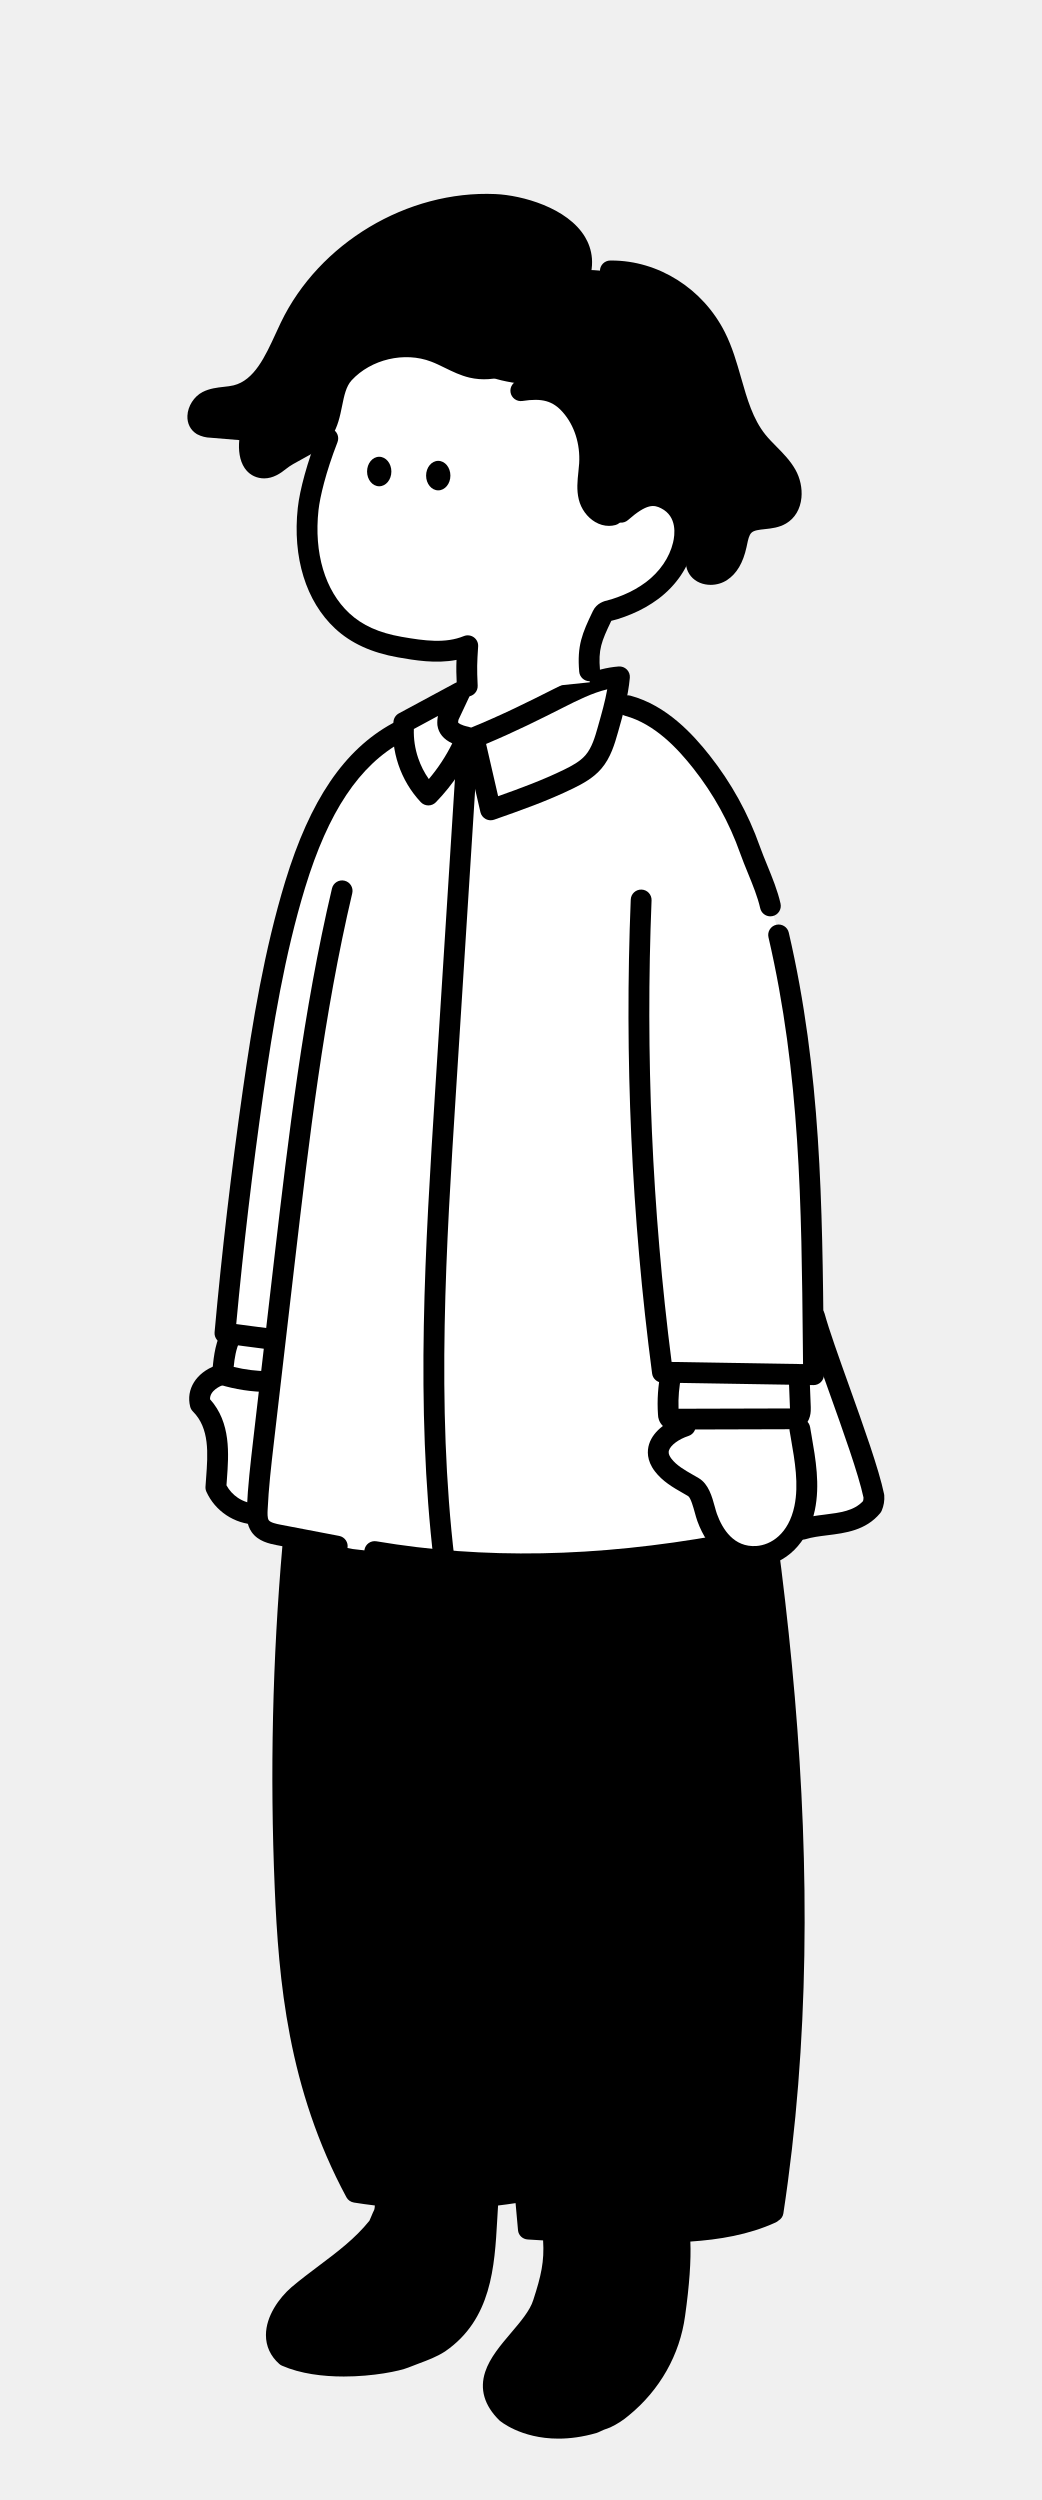
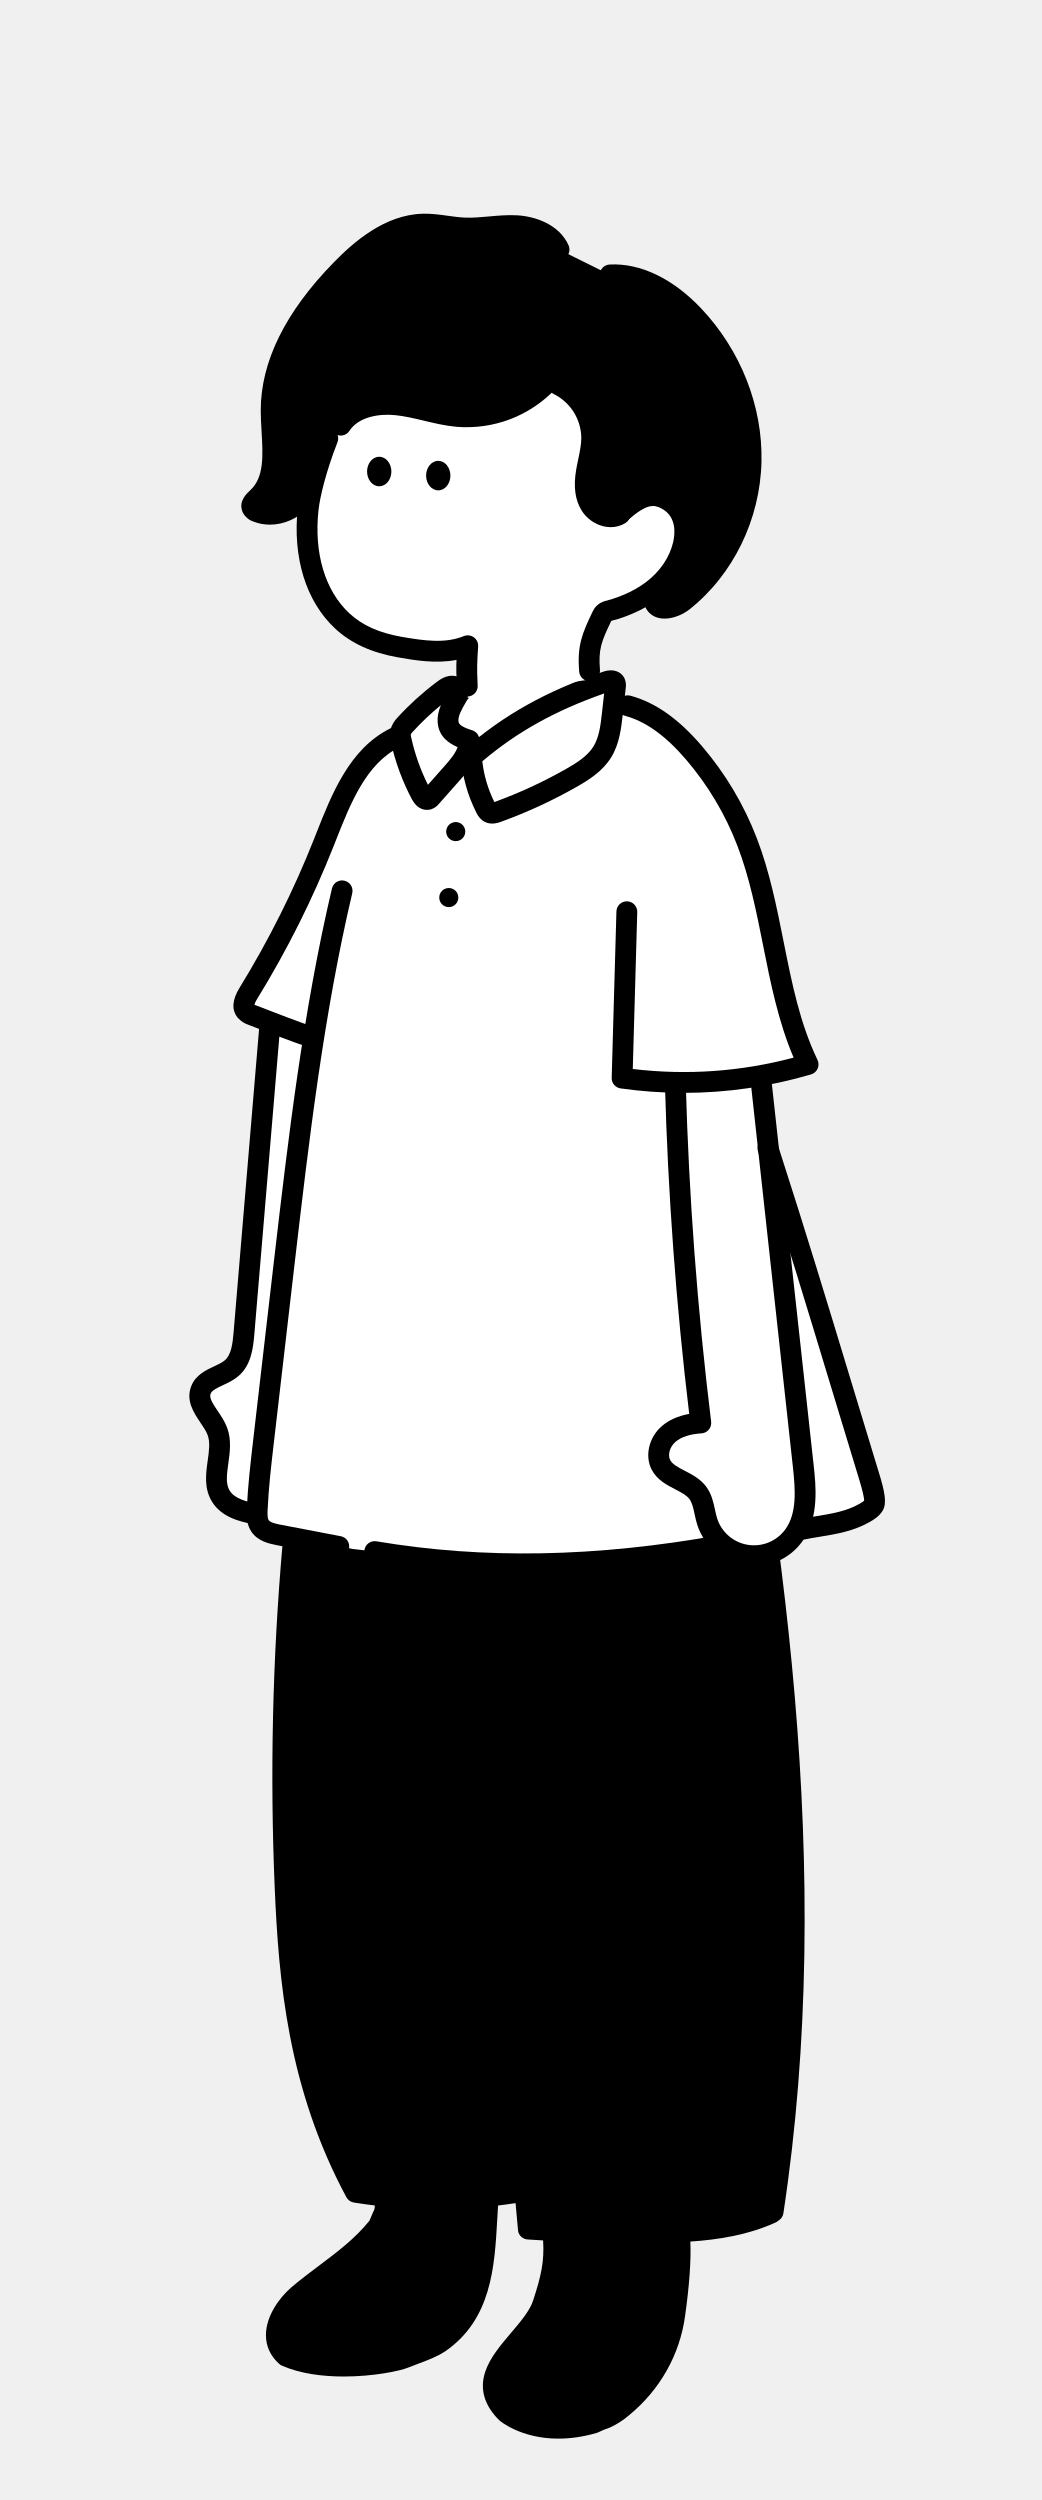
<svg xmlns="http://www.w3.org/2000/svg" width="250" height="600" viewBox="0 0 250 600" fill="none">
-   <g clip-path="url(#clip0_846_12654)">
+   <g clip-path="url(#clip0_846_12952)">
    <path d="M132.733 536.232C133.296 542.255 132.521 546.114 130.379 552.696C127.691 561.494 111.629 569.344 121.629 579.2C122.046 579.6 129.525 585.322 142.462 581.609C143.4 581.134 144.375 580.731 145.379 580.403C146.796 579.741 148.112 578.891 149.287 577.878C156.25 572.196 160.762 564.217 161.941 555.498C162.833 549.15 163.579 541.504 163.046 536.067" fill="black" />
    <path d="M92.5 528.473C92.471 529.433 92.471 530.638 92.054 531.441C91.637 532.244 91.221 533.449 90.804 534.252C85.387 541.078 78.304 545.094 71.637 550.716C67.471 554.33 63.721 561.157 68.721 565.574C78.45 569.834 93.887 567.28 97.054 565.975C99.971 564.771 102.887 563.967 105.387 562.361C117.054 554.33 116.221 539.874 117.137 527.919" fill="black" />
    <path d="M125.991 525.887C126.212 529.02 126.629 531.831 126.629 535.043C140.379 535.846 154.546 536.248 168.296 535.445C174.216 534.971 180.004 533.477 185.379 531.028C191.629 491.273 192.046 450.715 188.296 410.157C188.296 408.953 188.712 407.346 188.296 406.142C187.879 404.134 187.879 402.528 187.462 400.52V396.504C183.296 359.159 177.462 323.018 169.962 286.877C140.796 287.681 112.046 289.287 82.879 290.09C69.987 346.614 65.358 404.599 69.129 462.36C69.058 464.243 69.2 466.127 69.546 467.982C70.329 479.222 72.146 490.377 74.962 501.312C75.796 504.123 76.629 507.335 77.879 510.146C79.962 515.367 82.879 520.587 84.962 525.807C92.879 527.815 101.212 528.217 109.546 527.815C114.129 527.413 119.129 527.413 123.912 526.285L125.991 525.887Z" fill="black" />
    <path fill-rule="evenodd" clip-rule="evenodd" d="M167.662 287.303C182.92 365.005 195.345 448.085 183.235 529.381C174.909 532.957 165.149 533.372 156.616 533.469C147.483 533.565 138.246 533.34 129.125 532.802C128.3 523.594 127.425 514.31 126.575 505.311C122.796 465.275 118.891 423.878 119.075 383.292C119.146 369.017 117.625 354.918 106.146 348.453C104.954 347.782 103.421 348.168 102.725 349.316C102.025 350.465 102.429 351.942 103.621 352.613C112.912 357.845 114.137 370.438 114.075 383.268C113.891 424.08 117.807 465.589 121.595 505.734L121.885 508.82C122.353 513.806 122.829 518.866 123.297 523.937C111.253 525.816 99.055 525.853 87.008 524.048C73.908 499.099 71.833 474.222 70.925 452.815C68.629 398.443 73.404 343.879 85.116 290.644C85.404 289.343 84.541 288.066 83.191 287.789C81.841 287.512 80.516 288.343 80.229 289.644C68.429 343.273 63.621 398.239 65.929 453.012C66.871 475.246 69.058 501.155 83.141 527.345C83.504 528.02 84.175 528.489 84.95 528.614C86.619 528.881 88.29 529.114 89.963 529.313C89.941 529.74 89.899 530.181 89.812 530.361C89.577 530.817 89.364 531.329 89.155 531.829L89.104 531.951C88.954 532.316 88.795 532.69 88.658 532.983C85.204 537.271 81.013 540.42 76.575 543.752L76.475 543.828C74.348 545.427 72.145 547.082 69.962 548.925C67.008 551.487 63.845 555.844 63.825 560.39C63.812 563.08 64.92 565.485 67.029 567.349C67.22 567.521 67.441 567.662 67.683 567.766C72.112 569.706 77.479 570.364 82.5 570.364C89.546 570.364 95.908 569.067 98.037 568.196C98.854 567.859 99.704 567.542 100.525 567.236L100.551 567.227C102.634 566.45 104.787 565.649 106.77 564.373C106.784 564.363 106.799 564.354 106.814 564.345C106.822 564.34 106.83 564.335 106.837 564.329C117.981 556.659 118.699 543.971 119.332 532.775L119.356 532.356C119.415 531.315 119.471 530.311 119.537 529.322C120.939 529.155 122.34 528.964 123.738 528.748C123.936 530.927 124.132 533.105 124.325 535.276C124.433 536.464 125.416 537.396 126.65 537.476C127.879 537.556 129.111 537.63 130.344 537.698C130.663 542.749 129.874 546.205 127.996 551.973C127.991 551.985 127.987 552.001 127.983 552.013C127.216 554.519 124.9 557.245 122.658 559.88L122.634 559.908C120.141 562.843 117.567 565.874 116.454 569.232C115.079 573.388 116.216 577.312 119.862 580.9C119.921 580.962 124.908 585.272 134.025 585.272C136.721 585.272 139.779 584.894 143.179 583.912C143.333 583.869 143.483 583.809 143.625 583.737C144.446 583.322 145.304 582.966 146.183 582.681C146.279 582.647 146.379 582.612 146.47 582.569C148.087 581.812 149.587 580.844 150.929 579.694C158.37 573.613 163.162 565.132 164.42 555.82C165.453 548.485 165.876 542.499 165.684 537.977C172.547 537.514 179.674 536.364 186.162 533.388C186.415 533.272 186.638 533.12 186.828 532.942C187.446 532.582 187.897 531.969 188.008 531.228C200.516 448.86 187.983 364.885 172.575 286.408C172.321 285.098 171.012 284.243 169.654 284.488C168.296 284.737 167.404 285.994 167.662 287.303ZM114.493 529.818C111.262 530.071 108.025 530.196 104.787 530.196C101.502 530.196 98.219 530.066 94.94 529.807C94.879 530.693 94.728 531.652 94.279 532.517C94.128 532.808 93.952 533.226 93.778 533.641L93.737 533.738L93.686 533.859C93.478 534.359 93.264 534.871 93.029 535.328C92.958 535.465 92.875 535.593 92.779 535.713C88.904 540.597 84.196 544.134 79.641 547.556L79.508 547.656C77.445 549.207 75.314 550.809 73.275 552.531C71.079 554.434 68.833 557.627 68.821 560.414C68.816 561.63 69.246 562.658 70.133 563.546C79.125 567.236 93.508 564.815 96.066 563.763C96.909 563.413 97.744 563.102 98.554 562.801L98.72 562.739C100.629 562.028 102.437 561.353 103.962 560.382C113.125 554.049 113.741 543.09 114.337 532.493C114.386 531.611 114.437 530.712 114.493 529.818ZM135.364 537.944C135.633 543.414 134.697 547.476 132.771 553.398C131.718 556.827 129.083 559.926 126.537 562.922L126.525 562.936C120.875 569.582 118.858 572.975 123.358 577.456C123.812 577.802 130.3 582.5 141.529 579.362C142.462 578.906 143.433 578.509 144.42 578.175C145.579 577.621 146.658 576.914 147.621 576.083C147.629 576.075 147.637 576.068 147.646 576.061C147.654 576.054 147.662 576.047 147.671 576.038C154.171 570.734 158.358 563.329 159.462 555.185C160.441 548.226 160.855 542.42 160.686 538.21C159.326 538.25 157.987 538.272 156.675 538.287C155.262 538.3 153.846 538.307 152.429 538.307C146.75 538.307 141.045 538.187 135.364 537.944Z" fill="black" />
-     <g clip-path="url(#clip1_846_12654)">
-       <path d="M141.404 159.375C141.779 163.583 143.5 173.092 149.904 171.667L150.592 172.708C150.279 179.238 146.971 183.842 141.788 188.612C136.521 193.383 129.804 196.25 122.717 196.754C116.467 197.213 109.821 195.717 105.146 191.525C100.471 187.333 98.013 181.525 101.108 176.546H101.558C102.967 176.587 104.263 175.85 105.454 175.1C106.971 174.142 110.1 170.212 111.038 169.083C112.288 167.462 112.796 161.317 113.438 159.375H141.404Z" fill="white" />
-       <path d="M150.65 169.375C158.021 171.35 163.737 177.029 168.341 182.846C173.362 189.196 177.3 196.329 180 203.958C181.512 208.221 183.904 213.017 184.891 217.425L186.208 221.458C193.341 252.179 194.616 283.867 195.083 315.458L195.5 315.933C198.066 325.325 207.65 349.075 209.733 359.075C209.8 359.929 209.658 360.788 209.316 361.575C205.15 366.575 198.066 365.325 192.587 367.025L173.225 370.879C145.512 375.85 117.7 377.067 89.937 372.383L84.7 371.771L66.783 368.342C65.166 368.033 63.391 367.621 62.446 366.258C61.662 365.142 61.666 363.671 61.725 362.308C61.962 356.892 62.587 351.517 63.212 346.137L66.071 321.496H65.854C61.621 320.979 58.221 320.467 53.987 319.954C55.741 300.6 57.991 281.296 60.737 262.037C63.125 245.267 65.904 228.492 70.837 212.287C75.221 197.887 82.175 182.996 95.379 175.775L113.712 177.025L150.65 169.375Z" fill="white" />
-       <path d="M164.975 340.596C160.963 341.892 155.767 346.488 159.142 350.938C161.013 353.392 163.829 354.713 166.417 356.25C168.413 357.438 168.938 361.433 169.713 363.554C171.658 368.9 175.45 373.271 181.65 372.871C187.967 372.454 191.896 367.075 193.096 361.271C194.4 354.979 192.679 346.813 191.633 340.596H164.975Z" fill="white" />
-       <path d="M61.713 363.433C57.517 363.271 53.475 360.733 51.809 356.983C52.225 350.317 53.475 342.4 48.059 336.983C47.225 333.65 49.725 331.15 52.642 330.063L65.142 329.408L61.713 363.433Z" fill="white" />
-       <path d="M113.75 177.05L117.742 194.375C124.087 192.146 130.45 189.913 136.492 186.958C138.667 185.896 140.85 184.696 142.425 182.858C144.287 180.688 145.121 177.858 145.908 175.096C147.092 170.929 148.283 166.763 148.675 162.442C143.517 162.838 138.75 165.208 134.133 167.538C128.004 170.625 121.875 173.721 113.75 177.05Z" fill="white" />
-       <path d="M109.375 168.75L107.729 171.767C107.504 172.4 107.417 173.075 107.463 173.746C107.746 175.688 110.059 176.488 111.975 176.892C109.821 182.063 106.709 186.783 102.809 190.804C100.65 188.488 99.008 185.742 97.992 182.742C96.975 179.742 96.613 176.563 96.921 173.413L109.375 167.188C110.15 168.458 109.834 169.133 109.375 168.75Z" fill="white" />
-       <path d="M161.067 329.683C160.408 332.871 160.192 336.129 160.417 339.375C160.408 339.563 160.433 339.75 160.5 339.925C160.567 340.1 160.667 340.263 160.796 340.4C161.058 340.558 161.367 340.629 161.671 340.596L190.004 340.517C190.433 340.55 190.862 340.471 191.254 340.292C192.054 339.838 192.117 338.729 192.087 337.792L191.787 330.113L161.067 329.683Z" fill="white" />
-       <path d="M55.271 320.812C53.933 323.625 53.663 326.812 53.413 329.917C56.958 330.996 60.642 331.558 64.346 331.583L65.663 321.783L55.271 320.812Z" fill="white" />
-       <path d="M184.888 219.925C183.742 219.925 182.713 219.133 182.45 217.971C181.85 215.296 180.646 212.346 179.48 209.492C178.842 207.937 178.188 206.329 177.642 204.796C175.025 197.404 171.238 190.542 166.38 184.396C162.834 179.917 157.28 173.742 150 171.787C148.667 171.429 147.875 170.058 148.234 168.725C148.592 167.392 149.963 166.6 151.296 166.958C160.009 169.292 166.317 176.258 170.3 181.292C175.5 187.871 179.559 195.212 182.355 203.121C182.859 204.542 183.467 206.025 184.109 207.596C185.355 210.642 186.638 213.792 187.33 216.875C187.63 218.221 186.784 219.558 185.438 219.862C185.255 219.904 185.071 219.925 184.888 219.925Z" fill="black" />
-       <path d="M80.942 373.571C80.787 373.571 80.629 373.554 80.471 373.525L66.325 370.817C64.683 370.488 61.979 369.942 60.412 367.717C59.187 365.971 59.162 363.963 59.237 362.221C59.479 356.713 60.121 351.2 60.737 345.871L65.787 302.325C69.221 272.938 72.767 242.546 79.675 213.225C79.992 211.883 81.337 211.046 82.683 211.367C84.025 211.683 84.858 213.029 84.542 214.375C77.7 243.417 74.171 273.663 70.754 302.913L65.704 346.454C65.096 351.7 64.467 357.121 64.229 362.446C64.2 363.108 64.146 364.35 64.5 364.85C64.917 365.442 66.4 365.742 67.283 365.917L81.408 368.621C82.762 368.879 83.654 370.192 83.392 371.546C83.162 372.738 82.117 373.571 80.942 373.571Z" fill="black" />
+     <g clip-path="url(#clip1_846_12952)">
+       <path d="M141.404 159.375C141.779 163.583 143.5 173.092 149.904 171.667L150.592 172.708C150.279 179.238 146.971 183.842 141.788 188.612C136.521 193.383 129.804 196.25 122.717 196.754C116.467 197.213 109.821 195.717 105.146 191.525C100.471 187.333 98.013 181.525 101.108 176.546H101.558C102.967 176.587 104.263 175.85 105.454 175.1C106.971 174.142 108.263 169.837 109.2 168.708C110.45 167.088 112.792 161.317 113.433 159.375H141.404Z" fill="white" />
+       <path d="M184.304 275.567C193.533 304.142 199.954 326.058 208.387 353.637C208.804 355.046 210.471 360.025 209.7 361.271C209.183 362.104 208.316 362.638 207.471 363.117C202.846 365.746 197.796 365.967 192.579 367.017L173.216 370.871C145.504 375.842 117.691 377.058 89.929 372.375L84.691 371.762L66.775 368.333C65.158 368.025 63.383 367.612 62.437 366.25C61.654 365.133 61.658 363.662 61.716 362.3C61.954 356.883 62.579 351.508 63.204 346.129L68.133 303.629C70.246 285.421 72.362 267.183 75.241 249.088L75.041 249.025C70.196 247.358 65.425 245.508 60.65 243.654C59.991 243.467 59.4 243.1 58.933 242.6C57.996 241.392 58.8 239.658 59.604 238.354C66.704 226.812 72.775 214.671 77.754 202.067C81.554 192.442 85.521 181.612 94.796 177.025L114.179 179.237L150.65 169.375C157.029 171.083 162.262 175.658 166.558 180.679C171.987 187.025 176.291 194.254 179.291 202.05C185.929 219.312 185.933 238.771 193.937 255.446C190.141 256.571 186.287 257.475 182.391 258.162L184.304 275.567Z" fill="white" />
+       <path d="M113.146 181.663C113.458 185.95 114.629 190.129 116.584 193.958C116.75 194.358 117.021 194.704 117.367 194.963C117.979 195.338 118.775 195.108 119.45 194.863C125.546 192.65 131.446 189.925 137.083 186.721C139.958 185.088 142.867 183.229 144.583 180.408C146.208 177.746 146.596 174.538 146.946 171.442L147.692 164.829C147.763 164.492 147.729 164.142 147.592 163.829C147.225 163.196 146.279 163.342 145.588 163.575C134.417 167.371 123.679 172.471 113.146 181.663Z" fill="white" />
+       <path d="M109.584 166C108.371 168.217 107.121 170.608 107.338 173.125C107.554 175.642 109.934 178.125 112.371 177.467C112.513 180.454 110.404 183.017 108.421 185.254L103.263 191.087C103.071 191.346 102.813 191.546 102.513 191.662C101.796 191.867 101.196 191.108 100.846 190.446C98.663 186.325 97.046 181.929 96.042 177.375C95.813 176.742 95.788 176.054 95.963 175.404C96.142 174.754 96.513 174.175 97.034 173.746C99.684 170.729 102.767 168.117 105.934 165.646C106.705 165.042 107.6 164.396 108.567 164.521C109.534 164.646 110.313 165.95 109.584 166Z" fill="white" />
+       <path d="M162.004 260.129C162.779 287.337 164.842 314.467 168.196 341.521C165.442 341.692 162.587 342.354 160.5 344.154C158.412 345.954 157.354 349.154 158.65 351.6C160.404 354.896 165.216 355.279 167.466 358.267C168.941 360.221 169.004 362.85 169.754 365.196C170.425 367.283 171.662 369.137 173.329 370.558C174.996 371.979 177.025 372.908 179.192 373.242C181.358 373.575 183.571 373.296 185.587 372.442C187.604 371.587 189.341 370.183 190.608 368.396C193.908 363.733 193.417 357.483 192.787 351.808C189.383 321.021 185.975 290.246 182.571 259.487L162.004 260.129Z" fill="white" />
+       <path d="M63.221 346.146C62.596 351.525 61.971 356.908 61.733 362.317L61.421 363.396C58.217 362.821 54.692 361.871 52.992 359.096C50.229 354.588 54.033 348.483 52.158 343.538C50.858 340.075 46.862 337.038 48.217 333.596C49.346 330.729 53.287 330.396 55.604 328.367C57.921 326.338 58.287 323.038 58.542 320.033L64.746 246.171L64.917 245.338C68.275 246.629 71.642 247.892 75.046 249.058L75.237 249.171C72.362 267.254 70.237 285.475 68.154 303.663" fill="white" />
+       <path d="M164.116 262.288C159.075 262.288 154.016 261.933 148.954 261.221C147.691 261.042 146.766 259.946 146.804 258.675L147.941 218.75C147.979 217.371 149.129 216.271 150.512 216.321C151.891 216.358 152.979 217.513 152.941 218.892L151.866 256.558C164.862 258.108 177.825 257.192 190.466 253.829C186.783 245.167 184.933 235.879 183.137 226.867C181.541 218.85 179.891 210.567 176.962 202.954C174.058 195.404 169.921 188.458 164.662 182.312C159.741 176.562 154.946 173.121 150.008 171.8C148.675 171.442 147.883 170.071 148.241 168.737C148.6 167.404 149.971 166.612 151.304 166.971C157.25 168.562 162.866 172.521 168.466 179.067C174.096 185.646 178.525 193.083 181.633 201.167C184.712 209.179 186.408 217.679 188.046 225.9C190.058 235.996 191.954 245.533 196.2 254.379C196.516 255.042 196.529 255.804 196.229 256.475C195.929 257.146 195.354 257.65 194.654 257.858C184.633 260.8 174.412 262.288 164.116 262.288Z" fill="black" />
+       <path d="M75.058 251.554C74.788 251.554 74.517 251.508 74.246 251.417C69.388 249.75 64.546 247.871 59.863 246.05L59.854 246.046C58.809 245.721 57.863 245.129 57.117 244.325C57.067 244.271 57.021 244.217 56.975 244.158C55.55 242.321 55.725 239.938 57.492 237.067C64.492 225.683 70.534 213.604 75.446 201.171L75.879 200.067C79.646 190.492 83.917 179.642 93.704 174.804C94.942 174.192 96.442 174.7 97.054 175.938C97.667 177.175 97.159 178.675 95.921 179.288C87.867 183.267 84.138 192.738 80.534 201.896L80.096 203.004C75.079 215.708 68.904 228.05 61.75 239.683C61.275 240.454 61.113 240.908 61.059 241.142C61.15 241.196 61.25 241.242 61.358 241.271C61.434 241.292 61.504 241.317 61.575 241.342L61.675 241.379C66.313 243.179 71.109 245.042 75.871 246.675C77.175 247.125 77.871 248.546 77.425 249.85C77.067 250.904 76.096 251.554 75.058 251.554Z" fill="black" />
+       <path d="M81.321 373.642C81.166 373.642 81.008 373.625 80.85 373.596L66.321 370.817C64.679 370.488 61.975 369.942 60.408 367.717C59.183 365.971 59.158 363.962 59.233 362.221C59.475 356.712 60.117 351.2 60.733 345.871L65.783 302.325C69.216 272.937 72.762 242.546 79.671 213.225C79.987 211.883 81.329 211.046 82.679 211.367C84.021 211.683 84.854 213.029 84.537 214.375C77.696 243.417 74.166 273.662 70.75 302.912L65.7 346.454C65.091 351.7 64.462 357.121 64.225 362.446C64.196 363.108 64.141 364.35 64.496 364.85C64.912 365.442 66.396 365.742 67.279 365.917L81.783 368.692C83.137 368.95 84.029 370.262 83.766 371.617C83.546 372.808 82.5 373.642 81.321 373.642Z" fill="black" />
      <path d="M125.821 377.829C113.367 377.829 101.317 376.833 89.517 374.842C88.154 374.613 87.238 373.321 87.467 371.963C87.696 370.6 88.984 369.679 90.346 369.913C116.034 374.246 142.996 373.754 172.775 368.413C174.134 368.167 175.434 369.071 175.675 370.433C175.921 371.792 175.017 373.092 173.654 373.333C156.942 376.329 141.079 377.829 125.821 377.829Z" fill="black" />
-       <path d="M192.579 369.517C191.513 369.517 190.525 368.829 190.192 367.758C189.783 366.438 190.521 365.037 191.838 364.629C193.817 364.017 195.904 363.754 197.921 363.504C201.671 363.037 204.933 362.629 207.125 360.267C207.208 359.988 207.246 359.692 207.238 359.4C206.025 353.742 202.313 343.363 199.033 334.192C196.542 327.221 194.183 320.637 193.079 316.587C192.717 315.254 193.5 313.879 194.833 313.517C196.163 313.154 197.542 313.938 197.904 315.271C198.963 319.138 201.283 325.633 203.746 332.508C207.279 342.387 210.933 352.604 212.175 358.563C212.196 358.667 212.213 358.771 212.221 358.879C212.317 360.133 212.104 361.408 211.608 362.562C211.513 362.783 211.388 362.987 211.233 363.171C207.779 367.317 202.875 367.929 198.546 368.467C196.663 368.7 194.879 368.925 193.325 369.408C193.075 369.479 192.825 369.517 192.579 369.517Z" fill="black" />
-       <path d="M180.879 376.067C174.825 376.067 169.933 372.108 167.371 365.071C167.142 364.437 166.946 363.729 166.742 362.979C166.45 361.917 165.771 359.429 165.15 359.062C164.708 358.8 164.267 358.546 163.821 358.292C161.567 357.004 159.012 355.542 157.162 353.108C155.162 350.483 155.308 348.117 155.783 346.596C156.854 343.179 160.571 340.883 163.696 339.875C165.008 339.454 166.421 340.171 166.842 341.487C167.262 342.804 166.546 344.212 165.229 344.633C162.912 345.383 160.946 346.837 160.554 348.092C160.479 348.329 160.283 348.958 161.137 350.079C162.375 351.704 164.283 352.796 166.3 353.95C166.771 354.221 167.242 354.487 167.704 354.762C170.058 356.158 170.892 359.208 171.562 361.654C171.737 362.3 171.908 362.912 172.067 363.354C173.417 367.058 176.142 371.387 181.5 371.042C185.021 370.808 189.271 368.162 190.667 361.433C191.737 356.254 190.767 350.679 189.829 345.283C189.717 344.633 189.604 343.987 189.496 343.342C189.267 341.979 190.183 340.692 191.546 340.462C192.908 340.229 194.196 341.15 194.425 342.512C194.533 343.15 194.642 343.787 194.754 344.429C195.771 350.283 196.825 356.337 195.562 362.45C193.946 370.258 188.558 375.592 181.833 376.033C181.512 376.058 181.192 376.067 180.879 376.067Z" fill="black" />
-       <path d="M61.425 365.896C61.396 365.896 61.367 365.896 61.342 365.896C58.833 365.813 56.404 365.033 54.317 363.638C52.229 362.246 50.575 360.304 49.538 358.021C49.367 357.646 49.292 357.238 49.317 356.829C49.358 356.138 49.413 355.429 49.467 354.713C49.9 348.858 50.346 342.804 46.296 338.75C45.975 338.429 45.75 338.029 45.638 337.588C44.6 333.438 47.067 329.471 51.775 327.717C53.067 327.233 54.508 327.892 54.992 329.188C55.475 330.479 54.817 331.921 53.521 332.404C52.954 332.617 50.325 333.713 50.408 335.821C55.462 341.438 54.904 348.979 54.454 355.079C54.421 355.55 54.383 356.013 54.354 356.475C55.008 357.683 55.95 358.713 57.096 359.479C58.408 360.354 59.933 360.846 61.513 360.896C62.892 360.942 63.975 362.096 63.929 363.479C63.879 364.829 62.767 365.896 61.425 365.896Z" fill="black" />
-       <path d="M117.759 196.863C117.342 196.863 116.921 196.758 116.555 196.558C115.93 196.217 115.467 195.629 115.305 194.938L111.313 177.612C111.038 176.421 111.667 175.204 112.8 174.737C120.746 171.483 126.875 168.392 132.805 165.408L133.005 165.308C137.571 163.004 142.746 160.392 148.48 159.954C149.213 159.896 149.934 160.167 150.45 160.692C150.967 161.217 151.225 161.942 151.159 162.671C150.75 167.179 149.525 171.492 148.342 175.658L148.305 175.783C147.534 178.492 146.575 181.858 144.313 184.492C142.459 186.654 139.984 188.037 137.58 189.208C131.417 192.221 124.9 194.513 118.596 196.725C118.334 196.817 118.046 196.863 117.759 196.863ZM116.663 178.546L119.55 191.088C124.909 189.192 130.33 187.187 135.392 184.712C137.18 183.837 139.2 182.775 140.525 181.233C142.071 179.429 142.8 176.879 143.5 174.412L143.534 174.287C144.392 171.262 145.217 168.362 145.738 165.437C142.125 166.304 138.642 168.058 135.25 169.771L135.046 169.875C129.538 172.654 123.842 175.521 116.663 178.546Z" fill="black" />
-       <path d="M102.808 193.304C102.8 193.304 102.792 193.304 102.783 193.304C102.1 193.296 101.446 193.008 100.979 192.508C98.562 189.917 96.763 186.9 95.625 183.542C94.487 180.183 94.088 176.696 94.433 173.167C94.513 172.337 95.004 171.604 95.733 171.208L109.179 163.958C110.129 163.446 111.3 163.6 112.083 164.342C112.867 165.083 113.087 166.246 112.629 167.221L110.054 172.7C109.983 172.929 109.95 173.167 109.95 173.408C110.029 173.521 110.512 174.029 112.492 174.446C113.221 174.6 113.842 175.071 114.187 175.729C114.533 176.387 114.571 177.167 114.283 177.854C112 183.337 108.742 188.279 104.604 192.546C104.133 193.029 103.483 193.304 102.808 193.304ZM99.325 174.958C99.246 177.333 99.596 179.675 100.362 181.942C100.975 183.75 101.829 185.433 102.912 186.975C105.137 184.354 107.021 181.487 108.542 178.408C106.458 177.442 105.267 176 104.987 174.108C104.979 174.046 104.971 173.987 104.967 173.925C104.917 173.217 104.967 172.517 105.112 171.829L99.325 174.958Z" fill="black" />
-       <path d="M65.854 324C65.754 324 65.65 323.996 65.55 323.983C63.459 323.729 61.542 323.471 59.692 323.221C57.792 322.967 55.825 322.7 53.688 322.442C52.346 322.279 51.375 321.079 51.5 319.733C53.25 300.412 55.525 280.883 58.267 261.687C60.584 245.417 63.421 228.083 68.45 211.562C74.429 191.996 82.609 179.933 94.196 173.596C95.409 172.933 96.925 173.379 97.588 174.592C98.25 175.804 97.804 177.321 96.592 177.983C86.225 183.654 78.8 194.787 73.229 213.021C68.3 229.217 65.5 246.321 63.213 262.392C60.596 280.708 58.408 299.329 56.696 317.775C57.963 317.937 59.171 318.1 60.358 318.262C62.196 318.508 64.092 318.767 66.154 319.017C67.525 319.183 68.5 320.429 68.334 321.8C68.175 323.071 67.1 324 65.854 324Z" fill="black" />
-       <path d="M106.604 377.088C105.354 377.088 104.275 376.154 104.125 374.883C99.646 337.246 102.079 298.958 104.429 261.929L109.679 179.217C109.767 177.837 110.959 176.804 112.334 176.879C113.713 176.967 114.759 178.154 114.671 179.533L109.421 262.246C107.084 299.05 104.667 337.108 109.092 374.292C109.254 375.663 108.275 376.908 106.904 377.071C106.804 377.083 106.704 377.088 106.604 377.088Z" fill="black" />
-       <path d="M195.259 332.425C195.246 332.425 195.23 332.425 195.217 332.425L158.942 331.829C157.705 331.808 156.667 330.883 156.505 329.654C151.567 292.058 149.842 253.783 151.38 215.896C151.434 214.517 152.596 213.45 153.98 213.5C155.359 213.554 156.434 214.721 156.375 216.1C154.88 252.987 156.496 290.242 161.184 326.867L192.73 327.383C192.713 325.867 192.7 324.354 192.684 322.846C192.359 289.387 192.05 257.787 184.434 224.95C184.121 223.604 184.959 222.262 186.305 221.95C187.65 221.637 188.992 222.475 189.305 223.821C197.046 257.192 197.355 289.058 197.684 322.8C197.705 325.158 197.73 327.521 197.755 329.9C197.763 330.575 197.496 331.225 197.017 331.7C196.555 332.162 195.917 332.425 195.259 332.425Z" fill="black" />
-       <path d="M161.529 343.104C160.817 343.104 160.109 342.908 159.496 342.537C159.309 342.425 159.138 342.287 158.988 342.129C158.621 341.746 158.342 341.296 158.154 340.796C157.992 340.358 157.913 339.9 157.913 339.433C157.684 336 157.921 332.55 158.617 329.183C158.896 327.829 160.217 326.958 161.571 327.242C162.925 327.521 163.792 328.842 163.513 330.196C162.975 332.796 162.754 335.45 162.85 338.1L189.592 338.025C189.592 337.979 189.592 337.929 189.588 337.875L189.288 330.208C189.234 328.829 190.309 327.667 191.688 327.612C193.075 327.55 194.229 328.633 194.284 330.012L194.584 337.692C194.613 338.575 194.692 341.212 192.488 342.462C192.425 342.496 192.363 342.529 192.296 342.558C191.559 342.9 190.742 343.054 189.929 343.012L161.771 343.092C161.692 343.1 161.609 343.104 161.529 343.104Z" fill="black" />
-       <path d="M64.346 334.083H64.329C60.379 334.058 56.463 333.458 52.684 332.308C51.559 331.967 50.825 330.887 50.921 329.717C51.175 326.571 51.463 323.004 53.013 319.737C53.604 318.492 55.096 317.962 56.346 318.554C57.592 319.146 58.121 320.637 57.529 321.887C56.65 323.737 56.3 325.883 56.084 328.058C58.792 328.721 61.571 329.067 64.363 329.083C65.742 329.092 66.854 330.221 66.846 331.6C66.838 332.975 65.717 334.083 64.346 334.083Z" fill="black" />
+       <path d="M192.575 369.517C191.408 369.517 190.367 368.696 190.125 367.508C189.854 366.154 190.729 364.838 192.083 364.563C193.404 364.296 194.704 364.083 195.962 363.879C199.646 363.275 203.125 362.708 206.229 360.942C206.571 360.746 207.1 360.45 207.4 360.154C207.392 359.537 207.142 358.121 206.162 354.929C206.092 354.7 206.029 354.5 205.983 354.346C203.683 346.825 201.517 339.675 199.425 332.758C193.867 314.408 188.621 297.075 181.921 276.333C181.496 275.021 182.217 273.608 183.533 273.187C184.846 272.767 186.254 273.483 186.679 274.8C193.392 295.583 198.646 312.937 204.212 331.308C206.304 338.221 208.471 345.367 210.775 352.904C210.825 353.071 210.879 353.25 210.946 353.458C212.35 358.025 212.904 360.833 211.825 362.583C211 363.917 209.779 364.679 208.7 365.292C204.821 367.496 200.729 368.167 196.771 368.817C195.554 369.017 194.3 369.221 193.071 369.471C192.904 369.5 192.742 369.517 192.575 369.517Z" fill="black" />
+       <path d="M180.959 375.875C180.229 375.875 179.5 375.821 178.771 375.708C176.146 375.304 173.692 374.179 171.671 372.45C169.65 370.725 168.154 368.475 167.342 365.946C167.063 365.063 166.875 364.204 166.7 363.371C166.388 361.904 166.113 360.638 165.45 359.754C164.746 358.825 163.442 358.15 162.059 357.438C160.029 356.392 157.729 355.208 156.425 352.758C154.679 349.454 155.725 344.938 158.863 342.246C160.55 340.796 162.746 339.821 165.409 339.333C162.267 313.146 160.309 286.529 159.584 260.188C159.546 258.808 160.634 257.658 162.013 257.621C162.038 257.621 162.059 257.621 162.084 257.621C163.434 257.621 164.546 258.696 164.584 260.05C165.325 287.071 167.375 314.375 170.675 341.208C170.759 341.892 170.559 342.579 170.117 343.113C169.675 343.642 169.038 343.967 168.35 344.008C165.588 344.179 163.492 344.863 162.125 346.038C160.763 347.208 160.192 349.171 160.85 350.413C161.417 351.479 162.779 352.179 164.354 352.992C166.088 353.888 168.054 354.9 169.446 356.742C170.779 358.508 171.213 360.533 171.596 362.321C171.759 363.071 171.909 363.779 172.113 364.425C172.638 366.063 173.613 367.525 174.925 368.65C176.238 369.771 177.838 370.504 179.542 370.767C181.25 371.029 182.992 370.813 184.584 370.142C186.175 369.467 187.542 368.367 188.542 366.958C191.246 363.146 190.917 357.75 190.296 352.088L180.171 259.763C180.021 258.392 181.013 257.154 182.384 257.004C183.759 256.854 184.992 257.846 185.142 259.217L195.267 351.542C195.817 356.571 196.65 364.171 192.621 369.85C191.084 372.017 188.979 373.708 186.534 374.746C184.759 375.496 182.867 375.875 180.959 375.875Z" fill="black" />
+       <path d="M61.438 365.883C61.292 365.883 61.142 365.871 60.992 365.842C57.225 365.167 53.079 363.992 50.871 360.388C48.917 357.208 49.413 353.663 49.85 350.538C50.171 348.258 50.471 346.104 49.829 344.404C49.484 343.475 48.813 342.488 48.109 341.438C46.517 339.075 44.538 336.138 45.9 332.667C46.967 329.975 49.442 328.825 51.425 327.9C52.421 327.438 53.359 327 53.971 326.467C55.492 325.142 55.825 322.563 56.059 319.808L62.263 245.946C62.379 244.571 63.596 243.55 64.963 243.663C66.338 243.779 67.359 244.988 67.246 246.363L61.042 320.225C60.734 323.892 60.188 327.683 57.254 330.233C56.109 331.229 54.742 331.867 53.534 332.429C52.109 333.092 50.879 333.663 50.55 334.5C50.175 335.45 50.946 336.7 52.254 338.642C53.092 339.883 53.954 341.167 54.509 342.642C55.596 345.533 55.171 348.558 54.8 351.225C54.434 353.85 54.117 356.117 55.129 357.767C56.309 359.688 59.196 360.438 61.871 360.917C63.229 361.158 64.134 362.458 63.892 363.817C63.679 365.033 62.625 365.883 61.438 365.883Z" fill="black" />
+       <path d="M118.125 197.658C117.471 197.658 116.754 197.517 116.063 197.092C116 197.054 115.942 197.013 115.884 196.971C115.2 196.467 114.663 195.792 114.321 195.017C112.225 190.892 110.992 186.458 110.654 181.842C110.596 181.058 110.913 180.292 111.504 179.775C120.929 171.55 131.196 165.821 144.788 161.204C147.367 160.333 149.046 161.342 149.759 162.571C149.804 162.654 149.846 162.738 149.884 162.821C150.213 163.575 150.309 164.392 150.167 165.2L149.434 171.717C149.092 174.75 148.663 178.521 146.721 181.704C144.65 185.108 141.3 187.196 138.321 188.888C132.575 192.154 126.517 194.95 120.304 197.204C119.892 197.363 119.075 197.658 118.125 197.658ZM115.754 182.717C116.146 186.125 117.117 189.408 118.646 192.496C124.575 190.342 130.363 187.667 135.85 184.55C138.284 183.167 141 181.496 142.45 179.113C143.821 176.871 144.146 173.971 144.463 171.167L144.996 166.429C133.204 170.575 124.084 175.654 115.754 182.717Z" fill="black" />
+       <path d="M102.475 194.371C101.471 194.371 99.979 193.942 98.842 191.792C96.562 187.492 94.875 182.9 93.821 178.146C93.579 177.258 93.521 176.35 93.646 175.442C93.662 175.325 93.688 175.213 93.717 175.1C94.029 173.996 94.625 172.988 95.433 172.179C98.225 169.125 101.312 166.317 104.617 163.829C105.475 163.163 107.05 161.942 109.104 162.217C110.721 162.433 113.033 164.058 112.967 166.121C112.942 166.871 112.625 167.533 112.112 168C111.992 168.208 111.871 168.417 111.75 168.629C110.85 170.188 109.917 171.8 110.025 173.104C110.075 173.708 110.512 174.392 113.317 175.267C114.321 175.579 115.021 176.488 115.071 177.538C115.262 181.717 112.279 185.088 110.496 187.1L105.392 192.867C104.933 193.45 104.325 193.904 103.633 194.175C103.554 194.204 103.475 194.233 103.396 194.254C103.208 194.3 102.883 194.371 102.475 194.371ZM98.588 176.3C98.579 176.488 98.604 176.671 98.654 176.854C98.667 176.904 98.679 176.954 98.692 177.004C99.558 180.942 100.904 184.754 102.7 188.358L106.758 183.775C108.042 182.325 109.3 180.813 109.829 179.317C107.779 178.438 105.329 176.8 105.054 173.517C104.925 171.971 105.267 170.554 105.808 169.25C103.417 171.196 101.167 173.321 99.092 175.596C99.058 175.633 99.025 175.667 98.987 175.704C98.812 175.875 98.675 176.079 98.588 176.3Z" fill="black" />
+       <path d="M109.375 201.875C110.641 201.875 111.667 200.849 111.667 199.583C111.667 198.318 110.641 197.292 109.375 197.292C108.109 197.292 107.083 198.318 107.083 199.583C107.083 200.849 108.109 201.875 109.375 201.875Z" fill="black" />
+       <path d="M107.708 217.708C108.974 217.708 110 216.682 110 215.417C110 214.151 108.974 213.125 107.708 213.125C106.443 213.125 105.417 214.151 105.417 215.417C105.417 216.682 106.443 217.708 107.708 217.708Z" fill="black" />
    </g>
-     <path d="M113.266 88.192C110.125 87.454 107.383 85.575 104.366 84.442C96.945 81.604 87.916 83.75 82.541 89.583L79.166 104.583C76.666 108.333 76.25 112.917 75 117.5C75 118.817 69.933 136.6 81.666 148.333C85.833 152.5 91.25 154.167 96.875 155.417C101.92 156.196 107.433 156.979 112.291 155C112.012 159.337 111.97 162.433 112.17 166.775L141.545 163.75C141.066 158.05 142.116 152.921 144.595 147.762C145.154 146.596 146.366 146.608 147.562 146.229C148.62 145.896 149.671 145.512 150.696 145.079C152.783 144.212 154.754 143.092 156.57 141.746C160.162 139.033 162.958 135.225 164.012 130.808C164.966 126.804 164.295 122.037 159.825 119.783C156.691 118.2 153.879 118.762 149.1 122.962L147.041 123.596C144.475 124.3 141.958 121.879 141.329 119.292C140.7 116.704 141.329 114.004 141.487 111.346C141.787 106.312 140.291 101.1 136.962 97.312C133.633 93.525 128.408 91.338 123.425 92.108" fill="white" />
-     <path d="M140.625 64.792C151.342 64.675 166.913 71.3 171.738 80.854C175.817 88.921 176.108 98.842 181.767 105.892C183.996 108.667 186.975 110.858 188.729 113.954C190.483 117.05 190.454 121.675 187.392 123.487C184.721 125.071 180.825 123.904 178.609 126.079C177.359 127.275 177.1 129.104 176.733 130.775C176.2 133.212 175.221 135.746 173.138 137.117C171.054 138.487 167.663 138 167.154 135.45C167.154 135.45 162.5 132.812 164.063 128.125C165.102 125.007 164.241 122.295 160.938 120.312C153.125 115.625 152.476 122.301 147.054 123.575C144.488 124.279 141.971 121.858 141.342 119.271C140.713 116.683 141.342 113.983 141.5 111.325C141.8 106.292 140.304 101.079 136.975 97.292C130.417 91.458 122.5 92.708 117.083 90.208C117.083 90.208 127.213 86.196 130.417 82.292C132.767 79.442 140.625 64.792 140.625 64.792Z" fill="black" />
-     <path d="M138.217 68.333C135.671 73.504 133.046 78.779 128.938 82.825C124.829 86.871 118.879 89.517 113.267 88.2C110.125 87.463 107.384 85.583 104.367 84.45C96.946 81.604 87.917 83.75 82.542 89.583C79.209 93.229 79.771 98.758 77.084 102.917C75.017 106.113 70.029 108.175 67.084 110.583C65.917 111.533 64.538 112.454 63.042 112.292C59.504 111.904 59.421 106.788 60.379 103.358L50.667 102.55C49.917 102.546 49.175 102.363 48.509 102.017C46.513 100.767 47.675 97.383 49.759 96.313C51.842 95.242 54.384 95.479 56.679 94.908C63.709 93.167 66.525 85.013 69.663 78.483C78.413 60.271 98.592 48.196 118.779 49.075C128.334 49.488 144.417 55.742 138.217 68.333Z" fill="black" />
-     <path d="M146.154 126.213C145.025 126.213 143.888 125.896 142.838 125.275C140.921 124.142 139.454 122.121 138.909 119.875C138.35 117.571 138.588 115.375 138.813 113.25C138.888 112.533 138.963 111.858 139 111.192C139.275 106.554 137.854 102.096 135.092 98.958C132.679 96.213 130.134 95.5 125.375 96.233C124.013 96.442 122.734 95.508 122.525 94.142C122.317 92.779 123.25 91.5 124.617 91.292C129.371 90.558 134.388 90.579 138.85 95.658C142.471 99.779 144.346 105.55 143.992 111.492C143.946 112.271 143.863 113.042 143.783 113.783C143.592 115.563 143.413 117.238 143.767 118.704C143.988 119.621 144.638 120.533 145.384 120.975C145.942 121.304 146.284 121.213 146.396 121.183C147.729 120.821 149.1 121.608 149.463 122.942C149.825 124.275 149.038 125.646 147.704 126.008C147.2 126.142 146.679 126.213 146.154 126.213Z" fill="black" />
-     <path d="M63.4 114.813C63.196 114.813 62.983 114.8 62.77 114.779C61.071 114.592 59.67 113.746 58.712 112.333C57.467 110.492 57.2 107.971 57.425 105.625L50.545 105.054C49.437 105.033 48.333 104.75 47.35 104.238C47.291 104.208 47.233 104.175 47.179 104.138C45.704 103.213 44.9 101.629 44.979 99.787C45.075 97.483 46.571 95.142 48.612 94.092C50.312 93.217 52.12 93.021 53.712 92.842C54.562 92.75 55.362 92.658 56.075 92.483C61.025 91.258 63.642 85.558 66.175 80.046C66.587 79.15 66.996 78.258 67.408 77.4C76.57 58.329 97.746 45.654 118.887 46.575C125.246 46.85 136.229 49.829 140.429 56.917C141.975 59.521 143.233 63.808 140.462 69.438C137.979 74.487 135.158 80.208 130.696 84.604C125.512 89.708 118.616 92.021 112.7 90.633C110.529 90.125 108.621 89.183 106.771 88.279C105.641 87.725 104.575 87.2 103.491 86.792C97.075 84.329 89.046 86.221 84.383 91.279C83.05 92.737 82.591 95.004 82.104 97.408C81.604 99.871 81.091 102.417 79.604 104.717C77.987 107.221 75.171 108.742 72.445 110.217C70.996 111 69.621 111.742 68.671 112.521C67.329 113.608 65.554 114.813 63.4 114.813ZM49.979 99.933C50.204 100.008 50.441 100.05 50.679 100.05C50.745 100.05 50.808 100.054 50.875 100.058L60.587 100.867C61.329 100.929 62.008 101.317 62.433 101.929C62.858 102.542 62.987 103.313 62.787 104.029C62.187 106.171 62.221 108.588 62.858 109.529C62.987 109.721 63.087 109.779 63.316 109.804C64 109.879 65.133 108.946 65.508 108.642C66.825 107.567 68.471 106.675 70.067 105.813C72.237 104.638 74.483 103.425 75.404 101.996C76.375 100.492 76.779 98.508 77.204 96.408C77.775 93.583 78.425 90.379 80.7 87.892C86.796 81.275 96.895 78.9 105.266 82.112C106.562 82.6 107.791 83.204 108.979 83.787C110.65 84.608 112.225 85.383 113.841 85.763C118.933 86.954 124.075 84.104 127.187 81.042C131.05 77.237 133.554 72.15 135.979 67.229C137.429 64.283 137.479 61.742 136.133 59.467C133.412 54.879 125.125 51.85 118.679 51.571C99.462 50.733 80.246 62.246 71.925 79.562C71.525 80.396 71.129 81.258 70.729 82.129C67.846 88.408 64.575 95.525 57.291 97.329C56.258 97.588 55.25 97.696 54.275 97.804C53 97.946 51.791 98.079 50.912 98.529C50.383 98.804 50.02 99.537 49.979 99.933Z" fill="black" />
-     <path d="M170.562 140.367C169.667 140.367 168.775 140.2 167.962 139.863C166.246 139.146 165.054 137.717 164.704 135.942C164.433 134.588 165.312 133.271 166.667 133C168.021 132.729 169.337 133.608 169.608 134.963C169.625 135.046 169.646 135.142 169.892 135.246C170.421 135.467 171.242 135.371 171.762 135.029C172.925 134.263 173.754 132.696 174.292 130.242C174.333 130.063 174.371 129.879 174.408 129.696C174.767 127.992 175.212 125.871 176.883 124.271C178.7 122.488 181.108 122.229 183.042 122.021C184.246 121.892 185.383 121.771 186.117 121.333C187.771 120.354 187.708 117.225 186.554 115.183C185.637 113.567 184.25 112.163 182.783 110.675C181.787 109.667 180.754 108.621 179.817 107.454C176.167 102.908 174.596 97.412 173.079 92.096C172.05 88.487 171.075 85.083 169.504 81.979C165.058 73.171 156.154 67.521 146.771 67.521C146.687 67.521 146.6 67.521 146.517 67.521C146.508 67.521 146.5 67.521 146.487 67.521C145.121 67.521 144.004 66.421 143.987 65.05C143.971 63.671 145.079 62.538 146.458 62.525C146.562 62.525 146.662 62.525 146.767 62.525C158.021 62.525 168.671 69.25 173.962 79.729C175.746 83.254 176.829 87.054 177.879 90.729C179.325 95.792 180.692 100.571 183.708 104.329C184.487 105.296 185.383 106.204 186.333 107.167C187.967 108.821 189.654 110.529 190.896 112.721C192.037 114.733 192.562 117.183 192.346 119.442C192.079 122.188 190.771 124.388 188.654 125.638C186.987 126.625 185.167 126.821 183.562 126.992C182.158 127.142 180.946 127.271 180.35 127.858C179.775 128.408 179.542 129.529 179.292 130.717C179.25 130.913 179.208 131.108 179.167 131.304C178.337 135.096 176.812 137.679 174.504 139.2C173.35 139.971 171.946 140.367 170.562 140.367Z" fill="black" />
-     <path d="M141.496 163.496C140.213 163.496 139.117 162.508 139.009 161.204C138.479 154.929 139.7 152.054 142.292 146.658C143.242 144.687 145.038 144.254 146.113 143.996C146.346 143.938 146.567 143.887 146.759 143.825C147.75 143.512 148.729 143.154 149.675 142.754C151.588 141.963 153.384 140.942 155.034 139.717C158.359 137.204 160.675 133.821 161.534 130.208C161.975 128.387 162.575 123.963 158.671 121.992C156.967 121.129 155.296 120.792 150.717 124.817C149.679 125.729 148.1 125.625 147.188 124.588C146.275 123.55 146.379 121.971 147.417 121.058C153.992 115.279 157.796 115.946 160.921 117.525C165.771 119.975 167.867 125.279 166.392 131.371C165.267 136.104 162.296 140.492 158.029 143.712C156.038 145.192 153.879 146.417 151.604 147.358C150.525 147.812 149.396 148.229 148.259 148.583C147.913 148.692 147.579 148.775 147.288 148.846C147.104 148.892 146.867 148.946 146.713 148.996C144.317 153.996 143.575 155.875 143.992 160.775C144.109 162.15 143.088 163.363 141.713 163.475C141.638 163.492 141.567 163.496 141.496 163.496Z" fill="black" />
-     <path d="M112.138 167.183C110.808 167.183 109.704 166.137 109.642 164.796C109.508 161.862 109.479 160.387 109.563 158.375C104.554 159.342 99.454 158.454 95.521 157.767C89.167 156.646 84.229 154.383 80.425 150.846C73.433 144.333 70.171 133.775 71.471 121.871C71.958 117.458 73.775 110.892 76.338 104.304C76.838 103.017 78.288 102.379 79.575 102.879C80.863 103.379 81.5 104.829 81 106.117C78.158 113.425 76.783 119.329 76.442 122.417C75.313 132.729 78.004 141.758 83.833 147.183C86.95 150.083 90.938 151.879 96.383 152.837C101.95 153.808 106.917 154.462 111.313 152.667C112.108 152.342 113.017 152.45 113.717 152.95C114.417 153.45 114.808 154.279 114.754 155.137C114.488 159.329 114.442 160.254 114.642 164.554C114.704 165.933 113.638 167.104 112.258 167.167C112.217 167.183 112.179 167.183 112.138 167.183Z" fill="black" />
+     <path d="M157.083 144.421C157.917 146.979 161.817 145.979 163.929 144.304C173.996 136.317 179.979 123.588 180.271 110.738C180.562 97.888 175.317 85.109 166.496 75.763C161.225 70.183 154.117 65.592 146.454 65.984L134.167 59.892C132.462 56.104 127.958 54.367 123.812 54.167C119.667 53.967 115.521 54.908 111.375 54.721C108.071 54.571 104.812 53.708 101.508 53.8C93.829 54.008 87.254 59.242 81.883 64.737C72.854 73.975 65.054 85.642 65.079 98.562C65.079 105.888 67.162 114.571 61.746 119.513C61.046 120.154 60.158 120.971 60.496 121.858C60.617 122.092 60.779 122.3 60.983 122.467C61.187 122.633 61.421 122.758 61.671 122.829C66.2 124.667 72.004 122.046 73.617 117.413L81.775 102.021C84.508 97.854 90.167 96.629 95.129 97.138C100.092 97.646 104.85 99.487 109.821 99.933C113.821 100.258 117.846 99.683 121.596 98.25C125.346 96.817 128.725 94.554 131.487 91.638L133.987 92.312C136.379 93.496 138.396 95.325 139.812 97.588C141.225 99.854 141.983 102.467 141.996 105.138C141.971 107.875 141.162 110.533 140.712 113.238C140.262 115.942 140.267 118.883 141.712 121.208C143.158 123.533 146.45 124.858 148.762 123.388" fill="black" />
+     <path d="M141.5 163.079C141.02 157.379 142.129 152.929 144.608 147.771C145.166 146.604 146.379 146.617 147.575 146.237C148.633 145.904 149.683 145.521 150.708 145.087C152.795 144.221 154.766 143.1 156.583 141.754C160.175 139.042 162.97 135.233 164.025 130.817C164.979 126.812 164.308 122.046 159.837 119.792C156.704 118.208 153.891 118.771 149.112 122.971L148.775 123.417C146.462 124.887 143.166 123.567 141.725 121.237C140.283 118.908 140.287 115.971 140.725 113.267C141.162 110.562 141.975 107.904 142.008 105.167C141.995 102.496 141.237 99.883 139.825 97.617C138.412 95.35 136.395 93.525 134 92.341L131.5 91.666C128.737 94.583 125.358 96.841 121.608 98.279C117.858 99.716 113.833 100.292 109.833 99.962C104.862 99.516 100.104 97.679 95.141 97.166C90.179 96.654 84.52 97.875 81.787 102.05L79.166 104.583C76.666 108.333 76.25 112.916 75 117.5C75 118.816 69.933 136.6 81.666 148.333C85.833 152.5 91.25 154.166 96.875 155.416C101.92 156.196 107.433 156.979 112.291 155C112.012 159.337 112.058 163.154 112.258 167.496" fill="white" />
+     <path d="M159.492 148.471C158.917 148.471 158.35 148.4 157.808 148.238C156.296 147.783 155.187 146.708 154.692 145.208C154.258 143.896 154.971 142.483 156.279 142.05C157.537 141.633 158.887 142.271 159.379 143.479C159.921 143.538 161.279 143.2 162.362 142.346C171.717 134.925 177.471 123.088 177.754 110.683C178.025 98.688 173.254 86.588 164.658 77.479C161.321 73.946 154.525 68.079 146.562 68.479C145.183 68.554 144.008 67.487 143.937 66.109C143.867 64.729 144.929 63.554 146.308 63.483C153.7 63.104 161.504 66.854 168.296 74.042C177.787 84.096 183.054 97.492 182.754 110.792C182.441 124.663 175.975 137.921 165.467 146.258C163.971 147.442 161.662 148.471 159.492 148.471Z" fill="black" />
+     <path d="M146.579 126.521C146.034 126.521 145.479 126.458 144.925 126.333C142.763 125.842 140.775 124.425 139.604 122.546C138.034 120.021 137.596 116.846 138.263 112.846C138.413 111.942 138.6 111.054 138.779 110.2C139.15 108.433 139.5 106.763 139.513 105.133C139.5 102.963 138.875 100.804 137.709 98.929C136.538 97.058 134.875 95.55 132.896 94.571C131.658 93.959 131.15 92.459 131.763 91.221C132.375 89.984 133.875 89.475 135.113 90.088C137.925 91.479 140.288 93.621 141.95 96.279C143.613 98.942 144.496 102.004 144.513 105.142C144.492 107.3 144.075 109.292 143.671 111.221C143.496 112.067 143.325 112.863 143.196 113.667C142.746 116.379 142.967 118.479 143.854 119.908C144.317 120.654 145.175 121.263 146.038 121.463C146.421 121.55 146.979 121.592 147.438 121.3C148.604 120.558 150.146 120.904 150.888 122.067C151.629 123.233 151.284 124.775 150.121 125.517C149.071 126.179 147.85 126.521 146.579 126.521Z" fill="black" />
+     <path d="M81.771 104.537C81.3 104.537 80.825 104.404 80.4 104.129C79.246 103.371 78.925 101.821 79.679 100.667C82.609 96.204 88.479 93.962 95.379 94.666C97.967 94.933 100.467 95.529 102.879 96.104C105.346 96.692 107.675 97.25 110.038 97.458C113.621 97.75 117.317 97.225 120.696 95.929C124.075 94.633 127.175 92.562 129.667 89.933C130.617 88.929 132.2 88.887 133.2 89.837C134.204 90.787 134.246 92.371 133.296 93.371C130.296 96.537 126.559 99.037 122.484 100.596C118.409 102.154 113.959 102.792 109.609 102.437C106.867 102.191 104.246 101.566 101.717 100.962C99.354 100.4 97.125 99.867 94.867 99.637C91 99.242 86.075 100.025 83.859 103.404C83.384 104.141 82.588 104.537 81.771 104.537Z" fill="black" />
+     <path d="M64.779 125.917C63.417 125.917 62.075 125.675 60.834 125.183C60.304 125.012 59.821 124.746 59.392 124.387C58.925 124 58.546 123.529 58.271 122.992C58.23 122.912 58.192 122.829 58.163 122.742C57.221 120.267 59.209 118.442 60.059 117.662C63.429 114.587 63.113 109.242 62.779 103.583C62.684 101.925 62.579 100.208 62.579 98.554C62.559 86.867 68.45 74.896 80.096 62.983C84.884 58.083 92.305 51.541 101.442 51.296C103.538 51.237 105.55 51.517 107.496 51.788C108.884 51.979 110.192 52.163 111.492 52.221C113.384 52.304 115.304 52.133 117.338 51.95C119.471 51.758 121.679 51.558 123.938 51.666C128.521 51.888 134.217 53.896 136.45 58.862C137.017 60.121 136.454 61.6 135.196 62.166C133.938 62.733 132.459 62.171 131.892 60.913C130.584 58.004 126.8 56.808 123.696 56.658C121.784 56.566 119.842 56.742 117.788 56.925C115.679 57.117 113.492 57.312 111.267 57.212C109.738 57.142 108.25 56.938 106.813 56.737C104.988 56.483 103.267 56.246 101.584 56.291C94.263 56.492 87.859 62.2 83.675 66.479C72.98 77.425 67.563 88.216 67.584 98.55C67.584 100.062 67.675 101.629 67.775 103.287C68.134 109.346 68.538 116.179 63.95 120.858C65.163 121.025 66.475 120.825 67.713 120.262C69.425 119.487 70.717 118.146 71.263 116.583C71.717 115.279 73.142 114.587 74.446 115.046C75.75 115.5 76.438 116.925 75.988 118.229C74.996 121.079 72.734 123.483 69.779 124.821C68.163 125.554 66.454 125.917 64.779 125.917Z" fill="black" />
+     <path d="M141.496 163.496C140.213 163.496 139.117 162.508 139.009 161.204C138.479 154.929 139.7 152.054 142.292 146.658C143.242 144.688 145.038 144.254 146.113 143.996C146.346 143.938 146.567 143.888 146.759 143.825C147.75 143.513 148.729 143.154 149.675 142.754C151.588 141.963 153.384 140.942 155.034 139.717C158.359 137.204 160.675 133.821 161.534 130.208C161.975 128.388 162.575 123.963 158.671 121.992C156.967 121.129 155.296 120.792 150.717 124.817C149.679 125.729 148.1 125.625 147.188 124.588C146.275 123.55 146.379 121.971 147.417 121.058C153.992 115.279 157.796 115.946 160.921 117.525C165.771 119.975 167.867 125.279 166.392 131.371C165.267 136.104 162.296 140.492 158.029 143.713C156.038 145.192 153.879 146.417 151.604 147.358C150.525 147.813 149.396 148.229 148.259 148.583C147.913 148.692 147.579 148.775 147.288 148.846C147.104 148.892 146.867 148.946 146.713 148.996C144.317 153.996 143.575 155.875 143.992 160.775C144.109 162.15 143.088 163.363 141.713 163.475C141.638 163.492 141.567 163.496 141.496 163.496Z" fill="black" />
+     <path d="M112.137 167.183C110.808 167.183 109.704 166.137 109.641 164.796C109.508 161.862 109.479 160.387 109.562 158.375C104.554 159.342 99.454 158.454 95.521 157.767C89.166 156.646 84.229 154.383 80.425 150.846C73.433 144.333 70.171 133.775 71.471 121.871C71.958 117.458 73.775 110.892 76.337 104.304C76.837 103.017 78.287 102.379 79.575 102.879C80.862 103.379 81.5 104.829 81 106.117C78.158 113.425 76.783 119.329 76.441 122.417C75.312 132.729 78.004 141.758 83.833 147.183C86.95 150.083 90.937 151.879 96.383 152.837C101.95 153.808 106.916 154.462 111.312 152.667C112.108 152.342 113.016 152.45 113.716 152.95C114.416 153.45 114.808 154.279 114.754 155.137C114.487 159.329 114.441 160.254 114.641 164.554C114.704 165.933 113.637 167.104 112.258 167.167C112.216 167.183 112.179 167.183 112.137 167.183Z" fill="black" />
    <path d="M91.012 116.708C92.623 116.708 93.929 115.123 93.929 113.167C93.929 111.211 92.623 109.625 91.012 109.625C89.401 109.625 88.096 111.211 88.096 113.167C88.096 115.123 89.401 116.708 91.012 116.708Z" fill="black" />
    <path d="M105.179 117.688C106.79 117.688 108.096 116.102 108.096 114.146C108.096 112.19 106.79 110.604 105.179 110.604C103.569 110.604 102.263 112.19 102.263 114.146C102.263 116.102 103.569 117.688 105.179 117.688Z" fill="black" />
  </g>
  <defs>
-     <clipPath id="clip0_846_12654">
+     <clipPath id="clip0_846_12952">
      <rect width="250" height="600" fill="white" />
    </clipPath>
-     <clipPath id="clip1_846_12654">
+     <clipPath id="clip1_846_12952">
      <rect width="250" height="250" fill="white" transform="translate(0 159.375)" />
    </clipPath>
  </defs>
</svg>
